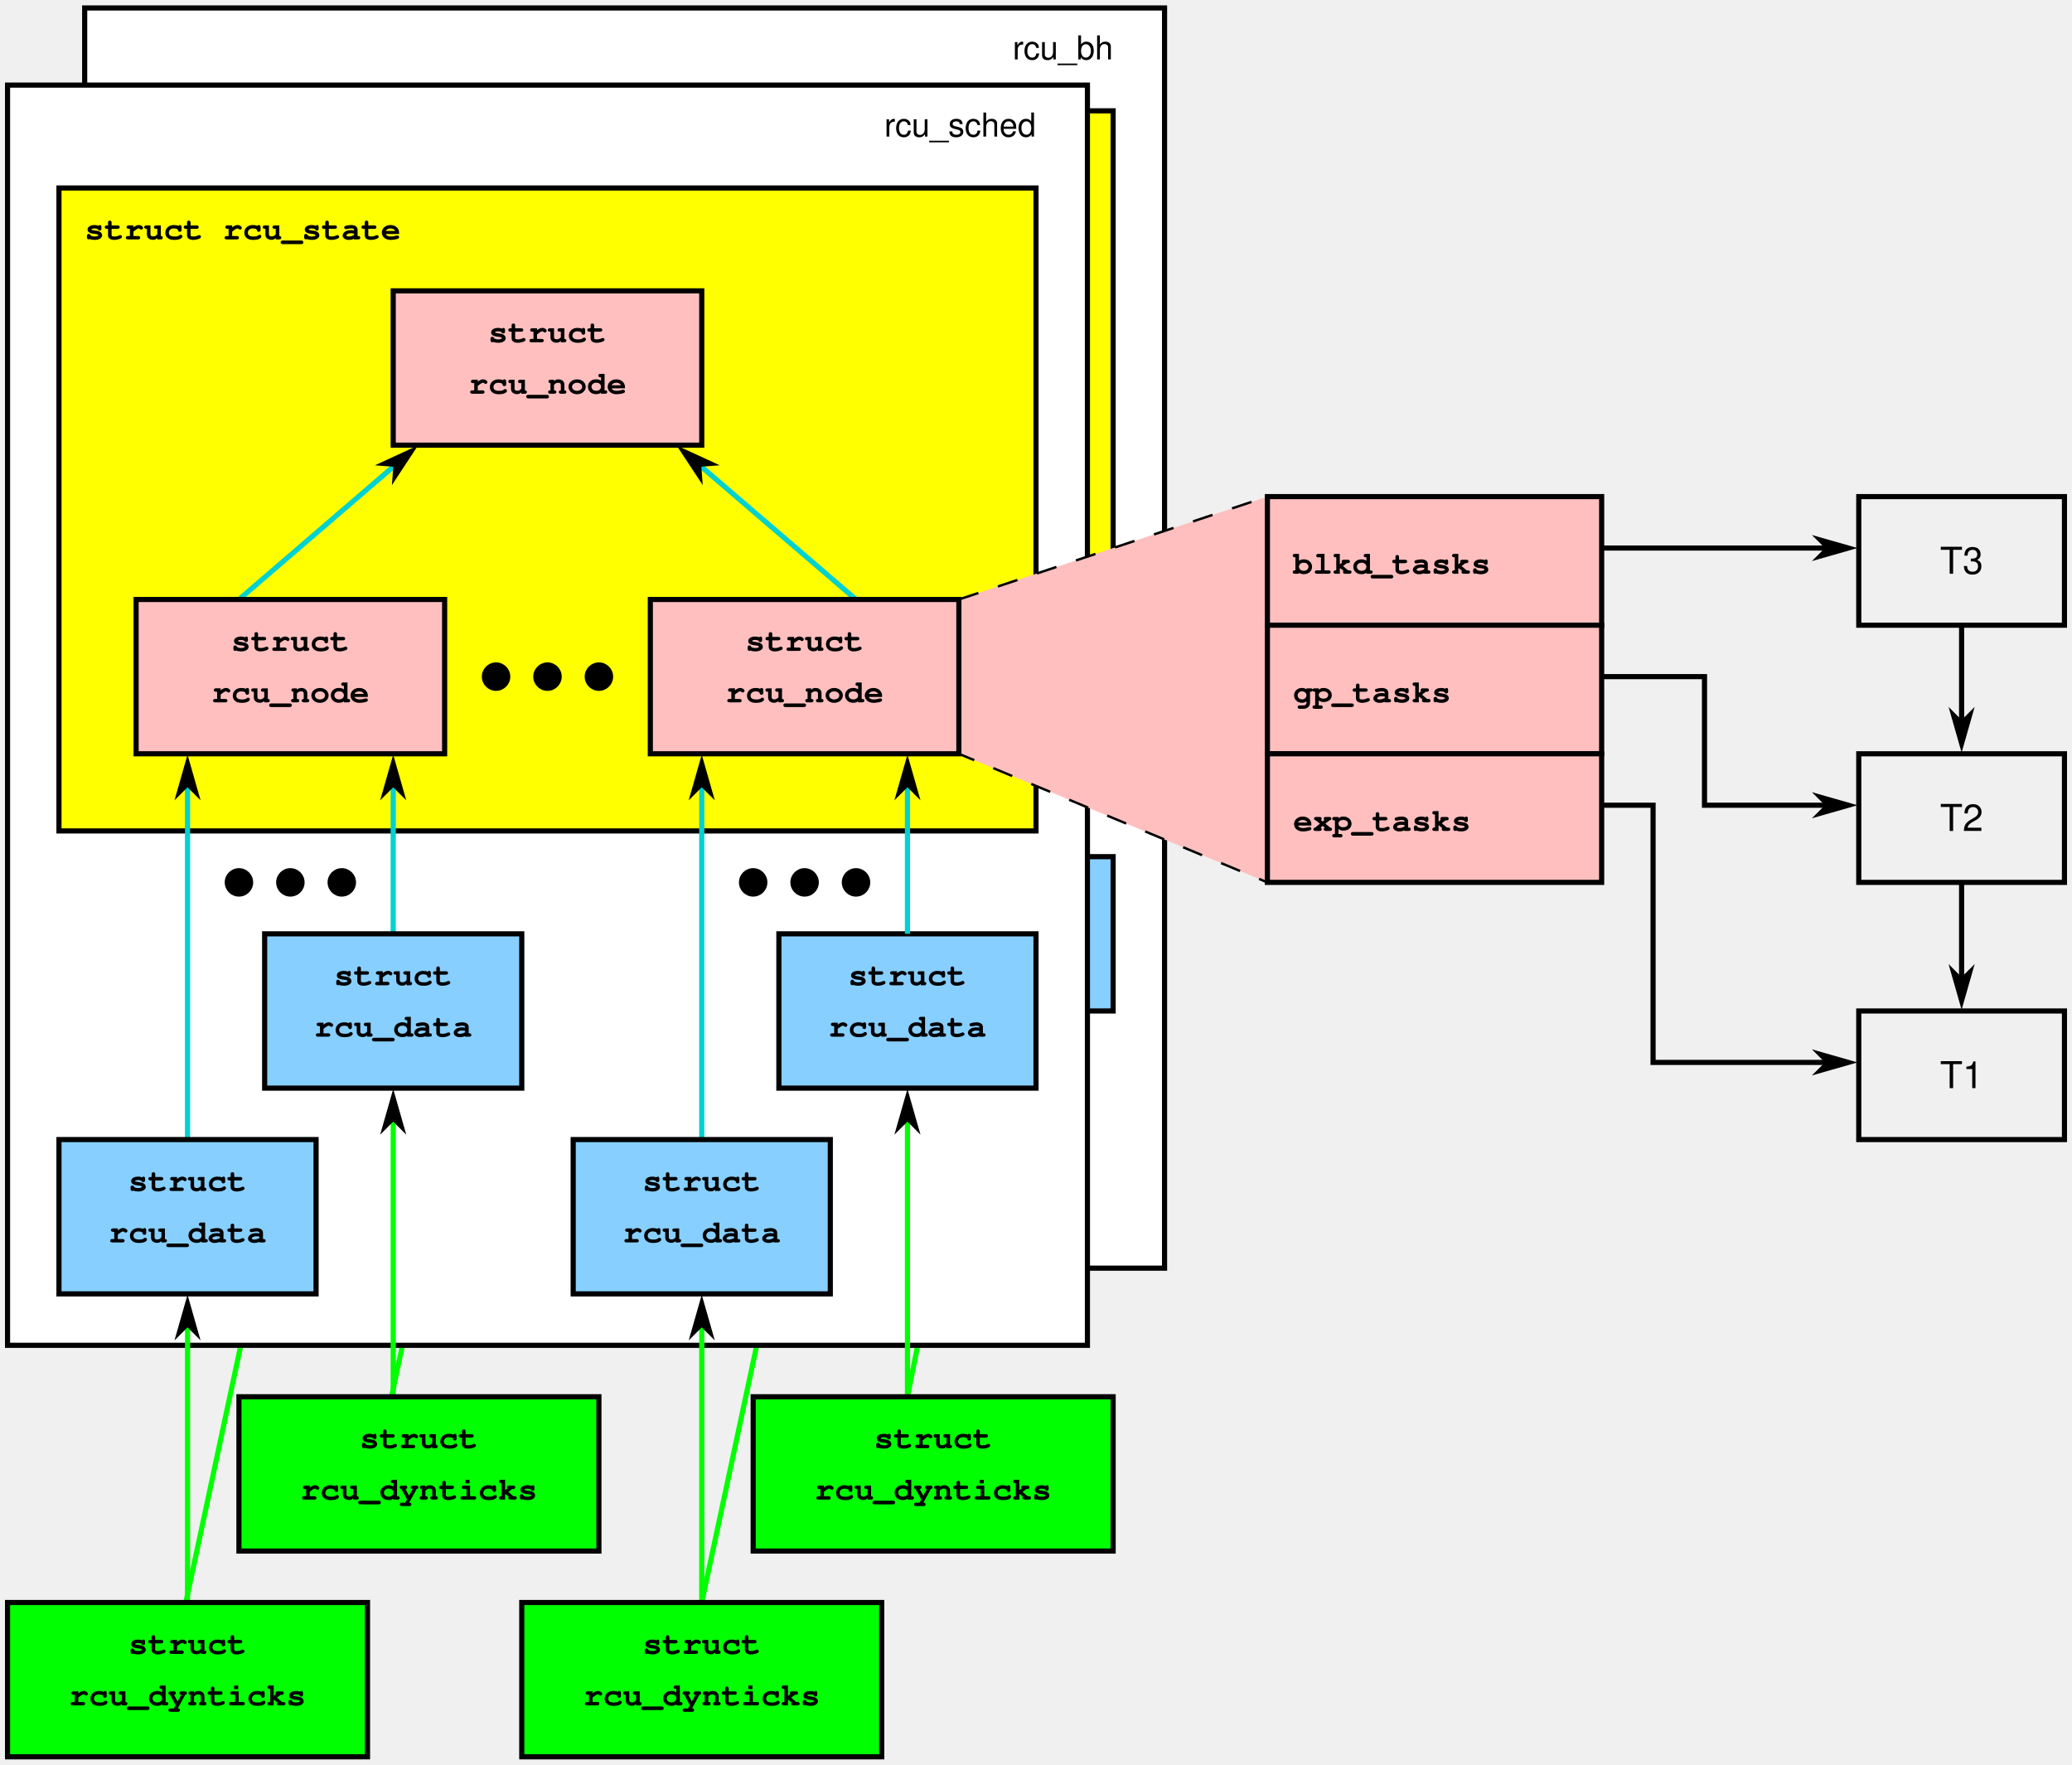
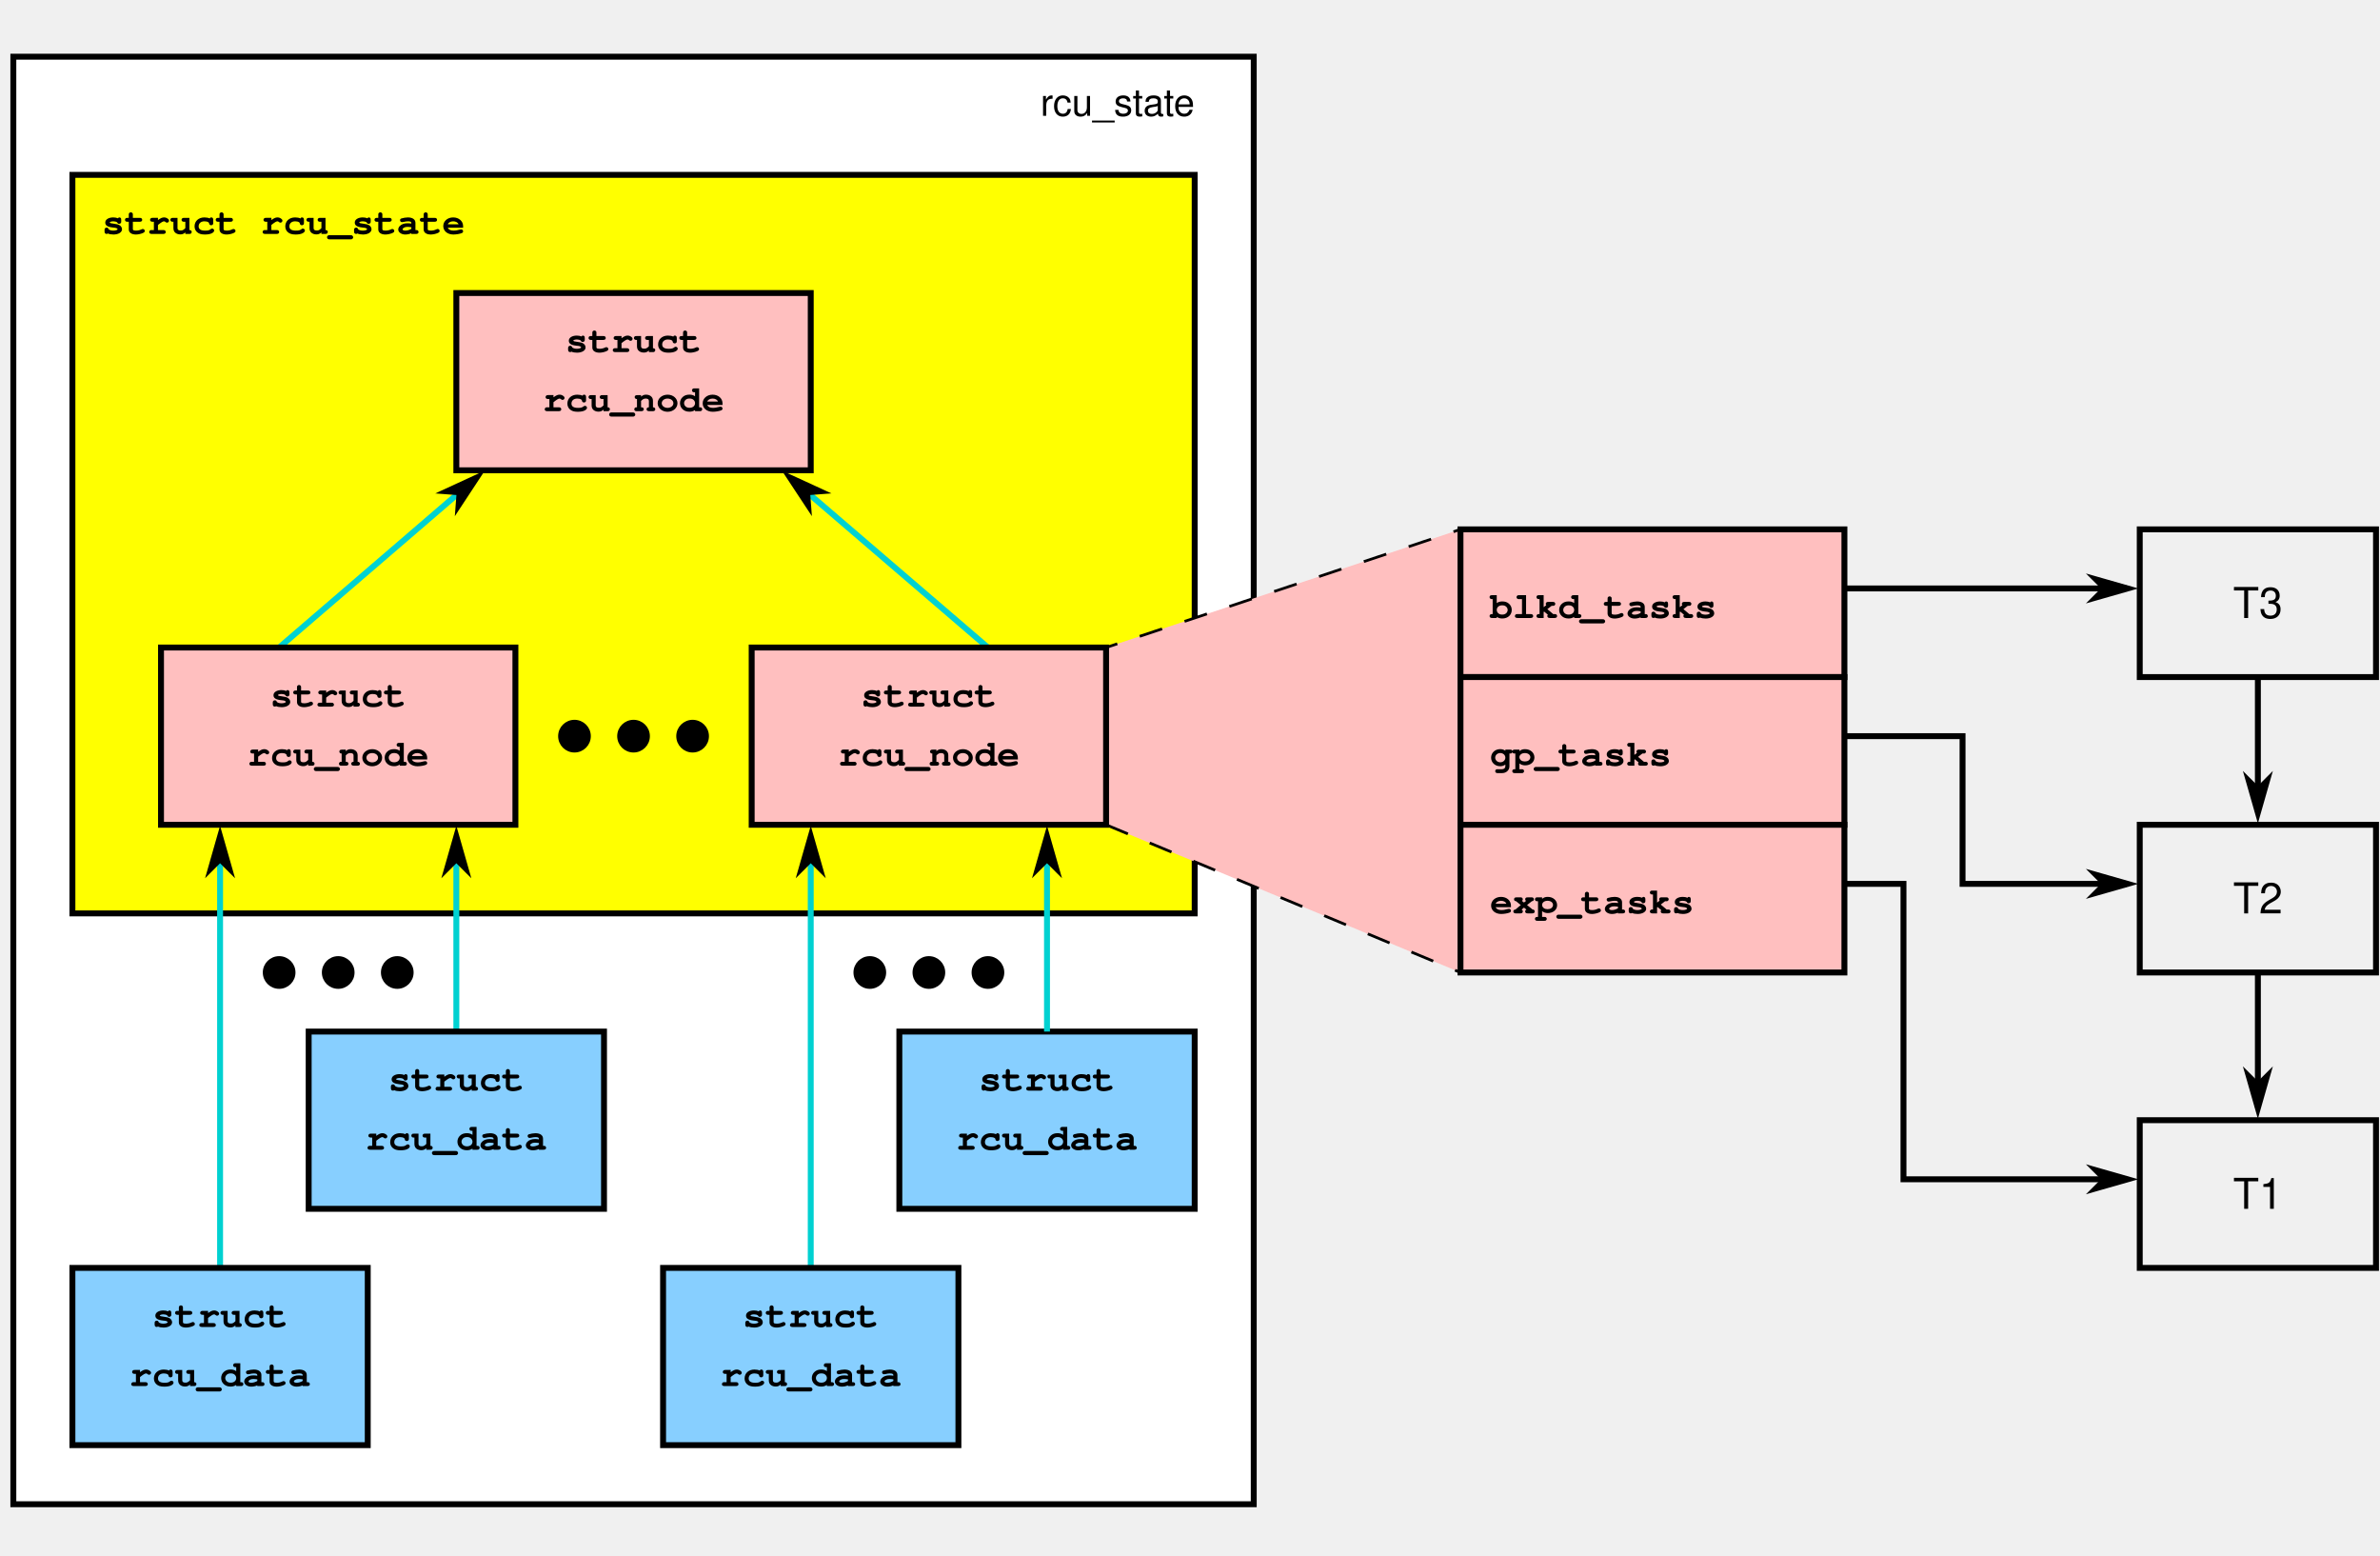
- <svg xmlns="http://www.w3.org/2000/svg" width="10.1in" height="8.6in" viewBox="-44 -44 12088 10288" id="svg2" version="1.1">
+ <svg xmlns="http://www.w3.org/2000/svg" width="10.1in" height="6.6in" viewBox="-44 -44 12088 7895.441" id="svg2" version="1.1">
  <defs id="defs210">
-     <marker orient="auto" refY="0.0" refX="0.0" id="Arrow1Mend" style="overflow:visible;">
-       <path id="path3970" d="M 0.0,0.0 L 5.0,-5.0 L -12.5,0.0 L 5.0,5.0 L 0.0,0.0 z " style="fill-rule:evenodd;stroke:#000000;stroke-width:1.0pt;" transform="scale(0.4) rotate(180) translate(10,0)" />
+     <marker orient="auto" refY="0" refX="0" id="Arrow1Mend" style="overflow:visible">
+       <path id="path3970" d="M 0,0 5,-5 -12.5,0 5,5 Z" style="fill-rule:evenodd;stroke:#000000;stroke-width:1pt" transform="matrix(-0.4,0,0,-0.4,-4,0)" />
    </marker>
  </defs>
-   <g style="stroke-width:.025in; fill:none" id="g4">
-     <rect x="450" y="0" width="6300" height="7350" rx="0" style="stroke:#000000;stroke-width:30; stroke-linejoin:miter; stroke-linecap:butt; fill:#ffffff; " id="rect6" />
-     <rect x="4950" y="4950" width="1500" height="900" rx="0" style="stroke:#000000;stroke-width:30; stroke-linejoin:miter; stroke-linecap:butt; fill:#87cfff; " id="rect8" />
-     <rect x="750" y="600" width="5700" height="3750" rx="0" style="stroke:#000000;stroke-width:30; stroke-linejoin:miter; stroke-linecap:butt; fill:#ffff00; " id="rect10" />
-     <polyline points="5250,8100 5688,5912 " style="stroke:#00ff00;stroke-width:30; stroke-linejoin:miter; stroke-linecap:butt; " id="polyline12" />
-     <polyline points="5714 6068 5704 5822 5598 6044 " style="stroke:#00ff00;stroke-width:14;stroke-miterlimit:8; " id="polyline14" />
-     <polyline points="4050,9300 4486,7262 " style="stroke:#00ff00;stroke-width:30; stroke-linejoin:miter; stroke-linecap:butt; " id="polyline16" />
-     <polyline points="4514 7418 4506 7172 4396 7394 " style="stroke:#00ff00;stroke-width:14;stroke-miterlimit:8; " id="polyline18" />
-     <polyline points="1040,9300 1476,7262 " style="stroke:#00ff00;stroke-width:30; stroke-linejoin:miter; stroke-linecap:butt; " id="polyline20" />
-     <polyline points="1504 7418 1496 7172 1386 7394 " style="stroke:#00ff00;stroke-width:14;stroke-miterlimit:8; " id="polyline22" />
-     <polyline points="2240,8100 2676,6062 " style="stroke:#00ff00;stroke-width:30; stroke-linejoin:miter; stroke-linecap:butt; " id="polyline24" />
-     <polyline points="2704 6218 2696 5972 2586 6194 " style="stroke:#00ff00;stroke-width:14;stroke-miterlimit:8; " id="polyline26" />
-     <rect x="0" y="450" width="6300" height="7350" rx="0" style="stroke:#000000;stroke-width:30; stroke-linejoin:miter; stroke-linecap:butt; fill:#ffffff; " id="rect28" />
-     <rect x="300" y="1050" width="5700" height="3750" rx="0" style="stroke:#000000;stroke-width:30; stroke-linejoin:miter; stroke-linecap:butt; fill:#ffff00; " id="rect30" />
-     <polyline points="1350,3450 2350,2590 " style="stroke:#00d1d1;stroke-width:30.001;stroke-linejoin:miter;stroke-linecap:butt;stroke-miterlimit:4;stroke-dasharray:none;marker-end:url(#Arrow1Mend)" id="polyline32" />
-     <polyline points="4950,3450 3948,2590 " style="stroke:#00d1d1;stroke-width:30.001;stroke-linejoin:miter;stroke-linecap:butt;stroke-miterlimit:4;stroke-dasharray:none;marker-end:url(#Arrow1Mend)" id="polyline36" />
-     <polyline points="4050,6600 4050,4414 " style="stroke:#00d1d1;stroke-width:30.001;stroke-linejoin:miter;stroke-linecap:butt;stroke-miterlimit:4;stroke-dasharray:none;marker-end:url(#Arrow1Mend)" id="polyline40" />
-     <polyline points="1050,6600 1050,4414 " style="stroke:#00d1d1;stroke-width:30.001;stroke-linejoin:miter;stroke-linecap:butt;stroke-miterlimit:4;stroke-dasharray:none;marker-end:url(#Arrow1Mend)" id="polyline44" />
-     <polyline points="2250,5400 2250,4414 " style="stroke:#00d1d1;stroke-width:30.001;stroke-linejoin:miter;stroke-linecap:butt;stroke-miterlimit:4;stroke-dasharray:none;marker-end:url(#Arrow1Mend)" id="polyline48" />
-     <polyline points="2250,8100 2250,6364 " style="stroke:#00ff00;stroke-width:30.001;stroke-linejoin:miter;stroke-linecap:butt;stroke-miterlimit:4;stroke-dasharray:none;marker-end:url(#Arrow1Mend)" id="polyline52" />
-     <polyline points="1050,9300 1050,7564 " style="stroke:#00ff00;stroke-width:30.001;stroke-linejoin:miter;stroke-linecap:butt;stroke-miterlimit:4;stroke-dasharray:none;marker-end:url(#Arrow1Mend)" id="polyline56" />
-     <polyline points="4050,9300 4050,7564 " style="stroke:#00ff00;stroke-width:30.001;stroke-linejoin:miter;stroke-linecap:butt;stroke-miterlimit:4;stroke-dasharray:none;marker-end:url(#Arrow1Mend)" id="polyline60" />
-     <polyline points="5250,8100 5250,6364 " style="stroke:#00ff00;stroke-width:30.001;stroke-linejoin:miter;stroke-linecap:butt;stroke-miterlimit:4;stroke-dasharray:none;marker-end:url(#Arrow1Mend)" id="polyline64" />
-     <circle cx="2850" cy="3900" r="76" style="fill:#000000;stroke:#000000;stroke-width:14;" id="circle68" />
-     <circle cx="3150" cy="3900" r="76" style="fill:#000000;stroke:#000000;stroke-width:14;" id="circle70" />
-     <circle cx="3450" cy="3900" r="76" style="fill:#000000;stroke:#000000;stroke-width:14;" id="circle72" />
-     <circle cx="1350" cy="5100" r="76" style="fill:#000000;stroke:#000000;stroke-width:14;" id="circle74" />
-     <circle cx="1650" cy="5100" r="76" style="fill:#000000;stroke:#000000;stroke-width:14;" id="circle76" />
-     <circle cx="1950" cy="5100" r="76" style="fill:#000000;stroke:#000000;stroke-width:14;" id="circle78" />
-     <circle cx="4350" cy="5100" r="76" style="fill:#000000;stroke:#000000;stroke-width:14;" id="circle80" />
-     <circle cx="4650" cy="5100" r="76" style="fill:#000000;stroke:#000000;stroke-width:14;" id="circle82" />
-     <circle cx="4950" cy="5100" r="76" style="fill:#000000;stroke:#000000;stroke-width:14;" id="circle84" />
-     <rect x="750" y="3450" width="1800" height="900" rx="0" style="stroke:#000000;stroke-width:30; stroke-linejoin:miter; stroke-linecap:butt; fill:#ffbfbf; " id="rect86" />
-     <rect x="300" y="6600" width="1500" height="900" rx="0" style="stroke:#000000;stroke-width:30; stroke-linejoin:miter; stroke-linecap:butt; fill:#87cfff; " id="rect88" />
-     <rect x="4500" y="5400" width="1500" height="900" rx="0" style="stroke:#000000;stroke-width:30; stroke-linejoin:miter; stroke-linecap:butt; fill:#87cfff; " id="rect90" />
-     <rect x="3300" y="6600" width="1500" height="900" rx="0" style="stroke:#000000;stroke-width:30; stroke-linejoin:miter; stroke-linecap:butt; fill:#87cfff; " id="rect92" />
-     <rect x="2250" y="1650" width="1800" height="900" rx="0" style="stroke:#000000;stroke-width:30; stroke-linejoin:miter; stroke-linecap:butt; fill:#ffbfbf; " id="rect94" />
-     <rect x="0" y="9300" width="2100" height="900" rx="0" style="stroke:#000000;stroke-width:30; stroke-linejoin:miter; stroke-linecap:butt; fill:#00ff00; " id="rect96" />
-     <rect x="1350" y="8100" width="2100" height="900" rx="0" style="stroke:#000000;stroke-width:30; stroke-linejoin:miter; stroke-linecap:butt; fill:#00ff00; " id="rect98" />
-     <rect x="3000" y="9300" width="2100" height="900" rx="0" style="stroke:#000000;stroke-width:30; stroke-linejoin:miter; stroke-linecap:butt; fill:#00ff00; " id="rect100" />
-     <rect x="4350" y="8100" width="2100" height="900" rx="0" style="stroke:#000000;stroke-width:30; stroke-linejoin:miter; stroke-linecap:butt; fill:#00ff00; " id="rect102" />
-     <rect x="1500" y="5400" width="1500" height="900" rx="0" style="stroke:#000000;stroke-width:30; stroke-linejoin:miter; stroke-linecap:butt; fill:#87cfff; " id="rect104" />
-     <polygon points="5550,3450 7350,2850 7350,5100 5550,4350 5550,3450 " style="stroke:#000000;stroke-width:14; stroke-linejoin:miter; stroke-linecap:butt; stroke-dasharray:120 120;fill:#ffbfbf; " id="polygon106" />
-     <polyline points="9300,3150 10734,3150 " style="stroke:#000000;stroke-width:30.001;stroke-linejoin:miter;stroke-linecap:butt;stroke-miterlimit:4;stroke-dasharray:none;marker-end:url(#Arrow1Mend)" id="polyline108" />
-     <rect x="10800" y="2850" width="1200" height="750" rx="0" style="stroke:#000000;stroke-width:30; stroke-linejoin:miter; stroke-linecap:butt; " id="rect112" />
-     <polyline points="11400,3600 11400,4284 " style="stroke:#000000;stroke-width:30.001;stroke-linejoin:miter;stroke-linecap:butt;stroke-miterlimit:4;stroke-dasharray:none;marker-end:url(#Arrow1Mend)" id="polyline114" />
-     <rect x="10800" y="4350" width="1200" height="750" rx="0" style="stroke:#000000;stroke-width:30; stroke-linejoin:miter; stroke-linecap:butt; " id="rect118" />
-     <polyline points="11400,5100 11400,5784 " style="stroke:#000000;stroke-width:30.001;stroke-linejoin:miter;stroke-linecap:butt;stroke-miterlimit:4;stroke-dasharray:none;marker-end:url(#Arrow1Mend)" id="polyline120" />
-     <rect x="10800" y="5850" width="1200" height="750" rx="0" style="stroke:#000000;stroke-width:30; stroke-linejoin:miter; stroke-linecap:butt; " id="rect124" />
-     <polyline points="9300,3900 9900,3900 9900,4650 10734,4650 " style="stroke:#000000;stroke-width:30.001;stroke-linejoin:miter;stroke-linecap:butt;stroke-miterlimit:4;stroke-dasharray:none;marker-end:url(#Arrow1Mend)" id="polyline126" />
-     <polyline points="9300,4650 9600,4650 9600,6150 10734,6150 " style="stroke:#000000;stroke-width:30.001;stroke-linejoin:miter;stroke-linecap:butt;stroke-miterlimit:4;stroke-dasharray:none;marker-end:url(#Arrow1Mend)" id="polyline130" />
-     <text xml:space="preserve" x="6450" y="300" fill="#000000" font-family="Helvetica" font-style="normal" font-weight="normal" font-size="192" text-anchor="end" id="text134">rcu_bh</text>
-     <text xml:space="preserve" x="3150" y="1950" fill="#000000" font-family="Courier" font-style="normal" font-weight="bold" font-size="192" text-anchor="middle" id="text136">struct</text>
-     <text xml:space="preserve" x="3150" y="2250" fill="#000000" font-family="Courier" font-style="normal" font-weight="bold" font-size="192" text-anchor="middle" id="text138">rcu_node</text>
-     <text xml:space="preserve" x="1650" y="3750" fill="#000000" font-family="Courier" font-style="normal" font-weight="bold" font-size="192" text-anchor="middle" id="text140">struct</text>
-     <text xml:space="preserve" x="1650" y="4050" fill="#000000" font-family="Courier" font-style="normal" font-weight="bold" font-size="192" text-anchor="middle" id="text142">rcu_node</text>
-     <text xml:space="preserve" x="2250" y="5700" fill="#000000" font-family="Courier" font-style="normal" font-weight="bold" font-size="192" text-anchor="middle" id="text144">struct</text>
-     <text xml:space="preserve" x="2250" y="6000" fill="#000000" font-family="Courier" font-style="normal" font-weight="bold" font-size="192" text-anchor="middle" id="text146">rcu_data</text>
-     <text xml:space="preserve" x="1050" y="6900" fill="#000000" font-family="Courier" font-style="normal" font-weight="bold" font-size="192" text-anchor="middle" id="text148">struct</text>
-     <text xml:space="preserve" x="1050" y="7200" fill="#000000" font-family="Courier" font-style="normal" font-weight="bold" font-size="192" text-anchor="middle" id="text150">rcu_data</text>
-     <text xml:space="preserve" x="5250" y="5700" fill="#000000" font-family="Courier" font-style="normal" font-weight="bold" font-size="192" text-anchor="middle" id="text152">struct</text>
-     <text xml:space="preserve" x="5250" y="6000" fill="#000000" font-family="Courier" font-style="normal" font-weight="bold" font-size="192" text-anchor="middle" id="text154">rcu_data</text>
-     <text xml:space="preserve" x="4050" y="6900" fill="#000000" font-family="Courier" font-style="normal" font-weight="bold" font-size="192" text-anchor="middle" id="text156">struct</text>
-     <text xml:space="preserve" x="4050" y="7200" fill="#000000" font-family="Courier" font-style="normal" font-weight="bold" font-size="192" text-anchor="middle" id="text158">rcu_data</text>
-     <text xml:space="preserve" x="450" y="1350" fill="#000000" font-family="Courier" font-style="normal" font-weight="bold" font-size="192" text-anchor="start" id="text160">struct rcu_state</text>
-     <text xml:space="preserve" x="1050" y="9600" fill="#000000" font-family="Courier" font-style="normal" font-weight="bold" font-size="192" text-anchor="middle" id="text162">struct</text>
-     <text xml:space="preserve" x="1050" y="9900" fill="#000000" font-family="Courier" font-style="normal" font-weight="bold" font-size="192" text-anchor="middle" id="text164">rcu_dynticks</text>
-     <text xml:space="preserve" x="4050" y="9600" fill="#000000" font-family="Courier" font-style="normal" font-weight="bold" font-size="192" text-anchor="middle" id="text166">struct</text>
-     <text xml:space="preserve" x="4050" y="9900" fill="#000000" font-family="Courier" font-style="normal" font-weight="bold" font-size="192" text-anchor="middle" id="text168">rcu_dynticks</text>
-     <text xml:space="preserve" x="2400" y="8400" fill="#000000" font-family="Courier" font-style="normal" font-weight="bold" font-size="192" text-anchor="middle" id="text170">struct</text>
-     <text xml:space="preserve" x="2400" y="8700" fill="#000000" font-family="Courier" font-style="normal" font-weight="bold" font-size="192" text-anchor="middle" id="text172">rcu_dynticks</text>
-     <text xml:space="preserve" x="5400" y="8400" fill="#000000" font-family="Courier" font-style="normal" font-weight="bold" font-size="192" text-anchor="middle" id="text174">struct</text>
-     <text xml:space="preserve" x="5400" y="8700" fill="#000000" font-family="Courier" font-style="normal" font-weight="bold" font-size="192" text-anchor="middle" id="text176">rcu_dynticks</text>
-     <text xml:space="preserve" x="6000" y="750" fill="#000000" font-family="Helvetica" font-style="normal" font-weight="normal" font-size="192" text-anchor="end" id="text178">rcu_sched</text>
-     <text xml:space="preserve" x="11400" y="3300" fill="#000000" font-family="Helvetica" font-style="normal" font-weight="normal" font-size="216" text-anchor="middle" id="text180">T3</text>
-     <text xml:space="preserve" x="11400" y="4800" fill="#000000" font-family="Helvetica" font-style="normal" font-weight="normal" font-size="216" text-anchor="middle" id="text182">T2</text>
-     <text xml:space="preserve" x="11400" y="6300" fill="#000000" font-family="Helvetica" font-style="normal" font-weight="normal" font-size="216" text-anchor="middle" id="text184">T1</text>
-     <polyline points="5250,5400 5250,4414 " style="stroke:#00d1d1;stroke-width:30.001;stroke-linejoin:miter;stroke-linecap:butt;stroke-miterlimit:4;stroke-dasharray:none;marker-end:url(#Arrow1Mend)" id="polyline186" />
-     <rect x="3750" y="3450" width="1800" height="900" rx="0" style="stroke:#000000;stroke-width:30; stroke-linejoin:miter; stroke-linecap:butt; fill:#ffbfbf; " id="rect190" />
-     <rect x="7350" y="2850" width="1950" height="750" rx="0" style="stroke:#000000;stroke-width:30; stroke-linejoin:miter; stroke-linecap:butt; fill:#ffbfbf; " id="rect192" />
-     <rect x="7350" y="3600" width="1950" height="750" rx="0" style="stroke:#000000;stroke-width:30; stroke-linejoin:miter; stroke-linecap:butt; fill:#ffbfbf; " id="rect194" />
-     <rect x="7350" y="4350" width="1950" height="750" rx="0" style="stroke:#000000;stroke-width:30; stroke-linejoin:miter; stroke-linecap:butt; fill:#ffbfbf; " id="rect196" />
-     <text xml:space="preserve" x="4650" y="4050" fill="#000000" font-family="Courier" font-style="normal" font-weight="bold" font-size="192" text-anchor="middle" id="text198">rcu_node</text>
-     <text xml:space="preserve" x="4650" y="3750" fill="#000000" font-family="Courier" font-style="normal" font-weight="bold" font-size="192" text-anchor="middle" id="text200">struct</text>
-     <text xml:space="preserve" x="7500" y="3300" fill="#000000" font-family="Courier" font-style="normal" font-weight="bold" font-size="192" text-anchor="start" id="text202">blkd_tasks</text>
-     <text xml:space="preserve" x="7500" y="4050" fill="#000000" font-family="Courier" font-style="normal" font-weight="bold" font-size="192" text-anchor="start" id="text204">gp_tasks</text>
-     <text xml:space="preserve" x="7500" y="4800" fill="#000000" font-family="Courier" font-style="normal" font-weight="bold" font-size="192" text-anchor="start" id="text206">exp_tasks</text>
+   <g style="fill:none;stroke-width:0.025in" id="g4" transform="translate(0,-2393.664)">
+     <polyline points="5714 6068 5704 5822 5598 6044 " style="stroke:#00ff00;stroke-width:14;stroke-miterlimit:8" id="polyline14" transform="translate(23.75786,2185.723)" />
+     <polyline points="4514 7418 4506 7172 4396 7394 " style="stroke:#00ff00;stroke-width:14;stroke-miterlimit:8" id="polyline18" transform="translate(23.75786,2185.723)" />
+     <polyline points="1504 7418 1496 7172 1386 7394 " style="stroke:#00ff00;stroke-width:14;stroke-miterlimit:8" id="polyline22" transform="translate(23.75786,2185.723)" />
+     <polyline points="2704 6218 2696 5972 2586 6194 " style="stroke:#00ff00;stroke-width:14;stroke-miterlimit:8" id="polyline26" transform="translate(23.75786,2185.723)" />
+     <rect x="23.758" y="2635.723" width="6300" height="7350" rx="0" style="fill:#ffffff;stroke:#000000;stroke-width:30;stroke-linecap:butt;stroke-linejoin:miter" id="rect28" />
+     <rect x="323.758" y="3235.723" width="5700" height="3750" rx="0" style="fill:#ffff00;stroke:#000000;stroke-width:30;stroke-linecap:butt;stroke-linejoin:miter" id="rect30" />
+     <polyline points="1350,3450 2350,2590 " style="stroke:#00d1d1;stroke-width:30.001;stroke-linecap:butt;stroke-linejoin:miter;stroke-miterlimit:4;stroke-dasharray:none;marker-end:url(#Arrow1Mend)" id="polyline32" transform="translate(23.75786,2185.723)" />
+     <polyline points="4950,3450 3948,2590 " style="stroke:#00d1d1;stroke-width:30.001;stroke-linecap:butt;stroke-linejoin:miter;stroke-miterlimit:4;stroke-dasharray:none;marker-end:url(#Arrow1Mend)" id="polyline36" transform="translate(23.75786,2185.723)" />
+     <polyline points="4050,6600 4050,4414 " style="stroke:#00d1d1;stroke-width:30.001;stroke-linecap:butt;stroke-linejoin:miter;stroke-miterlimit:4;stroke-dasharray:none;marker-end:url(#Arrow1Mend)" id="polyline40" transform="translate(23.75786,2185.723)" />
+     <polyline points="1050,6600 1050,4414 " style="stroke:#00d1d1;stroke-width:30.001;stroke-linecap:butt;stroke-linejoin:miter;stroke-miterlimit:4;stroke-dasharray:none;marker-end:url(#Arrow1Mend)" id="polyline44" transform="translate(23.75786,2185.723)" />
+     <polyline points="2250,5400 2250,4414 " style="stroke:#00d1d1;stroke-width:30.001;stroke-linecap:butt;stroke-linejoin:miter;stroke-miterlimit:4;stroke-dasharray:none;marker-end:url(#Arrow1Mend)" id="polyline48" transform="translate(23.75786,2185.723)" />
+     <circle cx="2873.758" cy="6085.724" r="76" style="fill:#000000;stroke:#000000;stroke-width:14" id="circle68" />
+     <circle cx="3173.758" cy="6085.724" r="76" style="fill:#000000;stroke:#000000;stroke-width:14" id="circle70" />
+     <circle cx="3473.758" cy="6085.724" r="76" style="fill:#000000;stroke:#000000;stroke-width:14" id="circle72" />
+     <circle cx="1373.758" cy="7285.724" r="76" style="fill:#000000;stroke:#000000;stroke-width:14" id="circle74" />
+     <circle cx="1673.758" cy="7285.724" r="76" style="fill:#000000;stroke:#000000;stroke-width:14" id="circle76" />
+     <circle cx="1973.758" cy="7285.724" r="76" style="fill:#000000;stroke:#000000;stroke-width:14" id="circle78" />
+     <circle cx="4373.758" cy="7285.724" r="76" style="fill:#000000;stroke:#000000;stroke-width:14" id="circle80" />
+     <circle cx="4673.758" cy="7285.724" r="76" style="fill:#000000;stroke:#000000;stroke-width:14" id="circle82" />
+     <circle cx="4973.758" cy="7285.724" r="76" style="fill:#000000;stroke:#000000;stroke-width:14" id="circle84" />
+     <rect x="773.758" y="5635.724" width="1800" height="900" rx="0" style="fill:#ffbfbf;stroke:#000000;stroke-width:30;stroke-linecap:butt;stroke-linejoin:miter" id="rect86" />
+     <rect x="323.758" y="8785.723" width="1500" height="900" rx="0" style="fill:#87cfff;stroke:#000000;stroke-width:30;stroke-linecap:butt;stroke-linejoin:miter" id="rect88" />
+     <rect x="4523.758" y="7585.724" width="1500" height="900" rx="0" style="fill:#87cfff;stroke:#000000;stroke-width:30;stroke-linecap:butt;stroke-linejoin:miter" id="rect90" />
+     <rect x="3323.758" y="8785.723" width="1500" height="900" rx="0" style="fill:#87cfff;stroke:#000000;stroke-width:30;stroke-linecap:butt;stroke-linejoin:miter" id="rect92" />
+     <rect x="2273.758" y="3835.723" width="1800" height="900" rx="0" style="fill:#ffbfbf;stroke:#000000;stroke-width:30;stroke-linecap:butt;stroke-linejoin:miter" id="rect94" />
+     <rect x="1523.758" y="7585.724" width="1500" height="900" rx="0" style="fill:#87cfff;stroke:#000000;stroke-width:30;stroke-linecap:butt;stroke-linejoin:miter" id="rect104" />
+     <polygon points="7350,2850 7350,5100 5550,4350 5550,3450 " style="fill:#ffbfbf;stroke:#000000;stroke-width:14;stroke-linecap:butt;stroke-linejoin:miter;stroke-dasharray:120, 120" id="polygon106" transform="translate(23.75786,2185.723)" />
+     <polyline points="9300,3150 10734,3150 " style="stroke:#000000;stroke-width:30.001;stroke-linecap:butt;stroke-linejoin:miter;stroke-miterlimit:4;stroke-dasharray:none;marker-end:url(#Arrow1Mend)" id="polyline108" transform="translate(23.75786,2185.723)" />
+     <rect x="10823.758" y="5035.724" width="1200" height="750" rx="0" style="stroke:#000000;stroke-width:30;stroke-linecap:butt;stroke-linejoin:miter" id="rect112" />
+     <polyline points="11400,3600 11400,4284 " style="stroke:#000000;stroke-width:30.001;stroke-linecap:butt;stroke-linejoin:miter;stroke-miterlimit:4;stroke-dasharray:none;marker-end:url(#Arrow1Mend)" id="polyline114" transform="translate(23.75786,2185.723)" />
+     <rect x="10823.758" y="6535.724" width="1200" height="750" rx="0" style="stroke:#000000;stroke-width:30;stroke-linecap:butt;stroke-linejoin:miter" id="rect118" />
+     <polyline points="11400,5100 11400,5784 " style="stroke:#000000;stroke-width:30.001;stroke-linecap:butt;stroke-linejoin:miter;stroke-miterlimit:4;stroke-dasharray:none;marker-end:url(#Arrow1Mend)" id="polyline120" transform="translate(23.75786,2185.723)" />
+     <rect x="10823.758" y="8035.724" width="1200" height="750" rx="0" style="stroke:#000000;stroke-width:30;stroke-linecap:butt;stroke-linejoin:miter" id="rect124" />
+     <polyline points="9300,3900 9900,3900 9900,4650 10734,4650 " style="stroke:#000000;stroke-width:30.001;stroke-linecap:butt;stroke-linejoin:miter;stroke-miterlimit:4;stroke-dasharray:none;marker-end:url(#Arrow1Mend)" id="polyline126" transform="translate(23.75786,2185.723)" />
+     <polyline points="9300,4650 9600,4650 9600,6150 10734,6150 " style="stroke:#000000;stroke-width:30.001;stroke-linecap:butt;stroke-linejoin:miter;stroke-miterlimit:4;stroke-dasharray:none;marker-end:url(#Arrow1Mend)" id="polyline130" transform="translate(23.75786,2185.723)" />
+     <text xml:space="preserve" x="3173.758" y="4135.723" font-style="normal" font-weight="bold" font-size="192" id="text136" style="font-style:normal;font-weight:bold;font-size:192px;font-family:Courier;text-anchor:middle;fill:#000000">struct</text>
+     <text xml:space="preserve" x="3173.758" y="4435.724" font-style="normal" font-weight="bold" font-size="192" id="text138" style="font-style:normal;font-weight:bold;font-size:192px;font-family:Courier;text-anchor:middle;fill:#000000">rcu_node</text>
+     <text xml:space="preserve" x="1673.758" y="5935.724" font-style="normal" font-weight="bold" font-size="192" id="text140" style="font-style:normal;font-weight:bold;font-size:192px;font-family:Courier;text-anchor:middle;fill:#000000">struct</text>
+     <text xml:space="preserve" x="1673.758" y="6235.724" font-style="normal" font-weight="bold" font-size="192" id="text142" style="font-style:normal;font-weight:bold;font-size:192px;font-family:Courier;text-anchor:middle;fill:#000000">rcu_node</text>
+     <text xml:space="preserve" x="2273.758" y="7885.724" font-style="normal" font-weight="bold" font-size="192" id="text144" style="font-style:normal;font-weight:bold;font-size:192px;font-family:Courier;text-anchor:middle;fill:#000000">struct</text>
+     <text xml:space="preserve" x="2273.758" y="8185.724" font-style="normal" font-weight="bold" font-size="192" id="text146" style="font-style:normal;font-weight:bold;font-size:192px;font-family:Courier;text-anchor:middle;fill:#000000">rcu_data</text>
+     <text xml:space="preserve" x="1073.758" y="9085.723" font-style="normal" font-weight="bold" font-size="192" id="text148" style="font-style:normal;font-weight:bold;font-size:192px;font-family:Courier;text-anchor:middle;fill:#000000">struct</text>
+     <text xml:space="preserve" x="1073.758" y="9385.723" font-style="normal" font-weight="bold" font-size="192" id="text150" style="font-style:normal;font-weight:bold;font-size:192px;font-family:Courier;text-anchor:middle;fill:#000000">rcu_data</text>
+     <text xml:space="preserve" x="5273.758" y="7885.724" font-style="normal" font-weight="bold" font-size="192" id="text152" style="font-style:normal;font-weight:bold;font-size:192px;font-family:Courier;text-anchor:middle;fill:#000000">struct</text>
+     <text xml:space="preserve" x="5273.758" y="8185.724" font-style="normal" font-weight="bold" font-size="192" id="text154" style="font-style:normal;font-weight:bold;font-size:192px;font-family:Courier;text-anchor:middle;fill:#000000">rcu_data</text>
+     <text xml:space="preserve" x="4073.758" y="9085.723" font-style="normal" font-weight="bold" font-size="192" id="text156" style="font-style:normal;font-weight:bold;font-size:192px;font-family:Courier;text-anchor:middle;fill:#000000">struct</text>
+     <text xml:space="preserve" x="4073.758" y="9385.723" font-style="normal" font-weight="bold" font-size="192" id="text158" style="font-style:normal;font-weight:bold;font-size:192px;font-family:Courier;text-anchor:middle;fill:#000000">rcu_data</text>
+     <text xml:space="preserve" x="473.758" y="3535.723" font-style="normal" font-weight="bold" font-size="192" id="text160" style="font-style:normal;font-weight:bold;font-size:192px;font-family:Courier;text-anchor:start;fill:#000000">struct rcu_state</text>
+     <text xml:space="preserve" x="6023.758" y="2935.723" font-style="normal" font-weight="normal" font-size="192" id="text178" style="font-style:normal;font-weight:normal;font-size:192px;font-family:Helvetica;text-anchor:end;fill:#000000">rcu_state</text>
+     <text xml:space="preserve" x="11423.758" y="5485.724" font-style="normal" font-weight="normal" font-size="216" id="text180" style="font-style:normal;font-weight:normal;font-size:216px;font-family:Helvetica;text-anchor:middle;fill:#000000">T3</text>
+     <text xml:space="preserve" x="11423.758" y="6985.724" font-style="normal" font-weight="normal" font-size="216" id="text182" style="font-style:normal;font-weight:normal;font-size:216px;font-family:Helvetica;text-anchor:middle;fill:#000000">T2</text>
+     <text xml:space="preserve" x="11423.758" y="8485.723" font-style="normal" font-weight="normal" font-size="216" id="text184" style="font-style:normal;font-weight:normal;font-size:216px;font-family:Helvetica;text-anchor:middle;fill:#000000">T1</text>
+     <polyline points="5250,5400 5250,4414 " style="stroke:#00d1d1;stroke-width:30.001;stroke-linecap:butt;stroke-linejoin:miter;stroke-miterlimit:4;stroke-dasharray:none;marker-end:url(#Arrow1Mend)" id="polyline186" transform="translate(23.75786,2185.723)" />
+     <rect x="3773.758" y="5635.724" width="1800" height="900" rx="0" style="fill:#ffbfbf;stroke:#000000;stroke-width:30;stroke-linecap:butt;stroke-linejoin:miter" id="rect190" />
+     <rect x="7373.758" y="5035.724" width="1950" height="750" rx="0" style="fill:#ffbfbf;stroke:#000000;stroke-width:30;stroke-linecap:butt;stroke-linejoin:miter" id="rect192" />
+     <rect x="7373.758" y="5785.724" width="1950" height="750" rx="0" style="fill:#ffbfbf;stroke:#000000;stroke-width:30;stroke-linecap:butt;stroke-linejoin:miter" id="rect194" />
+     <rect x="7373.758" y="6535.724" width="1950" height="750" rx="0" style="fill:#ffbfbf;stroke:#000000;stroke-width:30;stroke-linecap:butt;stroke-linejoin:miter" id="rect196" />
+     <text xml:space="preserve" x="4673.758" y="6235.724" font-style="normal" font-weight="bold" font-size="192" id="text198" style="font-style:normal;font-weight:bold;font-size:192px;font-family:Courier;text-anchor:middle;fill:#000000">rcu_node</text>
+     <text xml:space="preserve" x="4673.758" y="5935.724" font-style="normal" font-weight="bold" font-size="192" id="text200" style="font-style:normal;font-weight:bold;font-size:192px;font-family:Courier;text-anchor:middle;fill:#000000">struct</text>
+     <text xml:space="preserve" x="7523.758" y="5485.724" font-style="normal" font-weight="bold" font-size="192" id="text202" style="font-style:normal;font-weight:bold;font-size:192px;font-family:Courier;text-anchor:start;fill:#000000">blkd_tasks</text>
+     <text xml:space="preserve" x="7523.758" y="6235.724" font-style="normal" font-weight="bold" font-size="192" id="text204" style="font-style:normal;font-weight:bold;font-size:192px;font-family:Courier;text-anchor:start;fill:#000000">gp_tasks</text>
+     <text xml:space="preserve" x="7523.758" y="6985.724" font-style="normal" font-weight="bold" font-size="192" id="text206" style="font-style:normal;font-weight:bold;font-size:192px;font-family:Courier;text-anchor:start;fill:#000000">exp_tasks</text>
  </g>
</svg>
